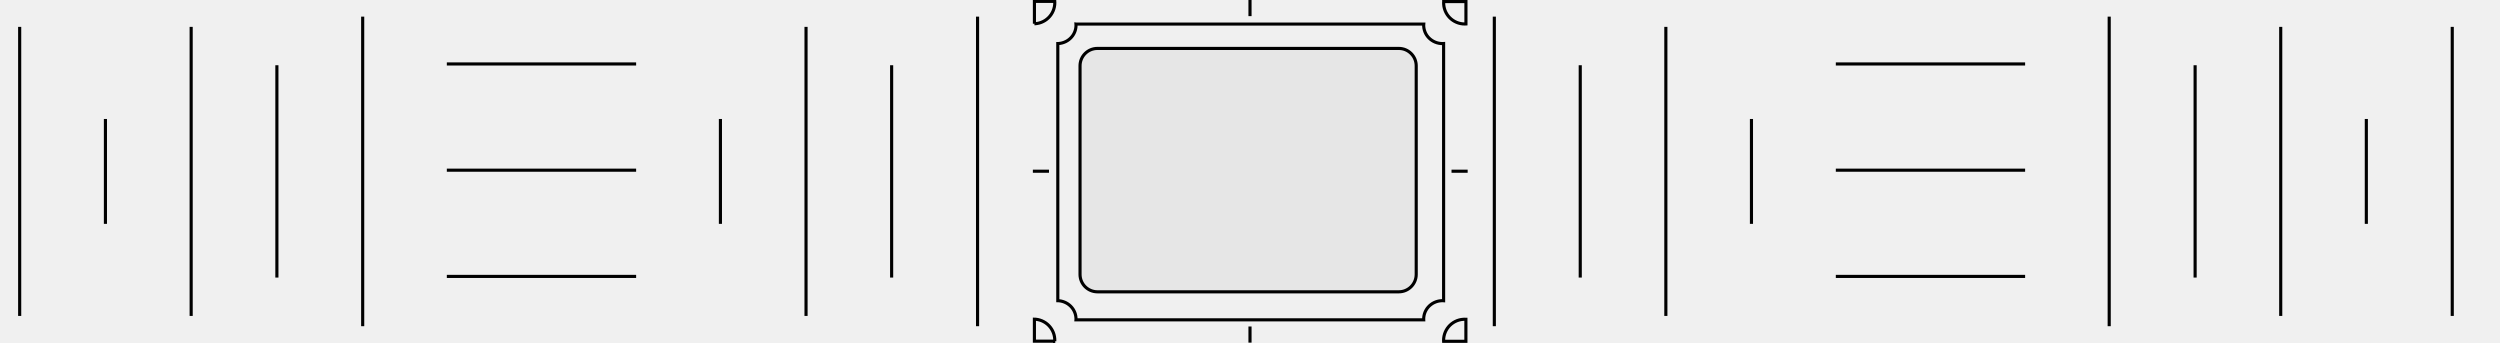
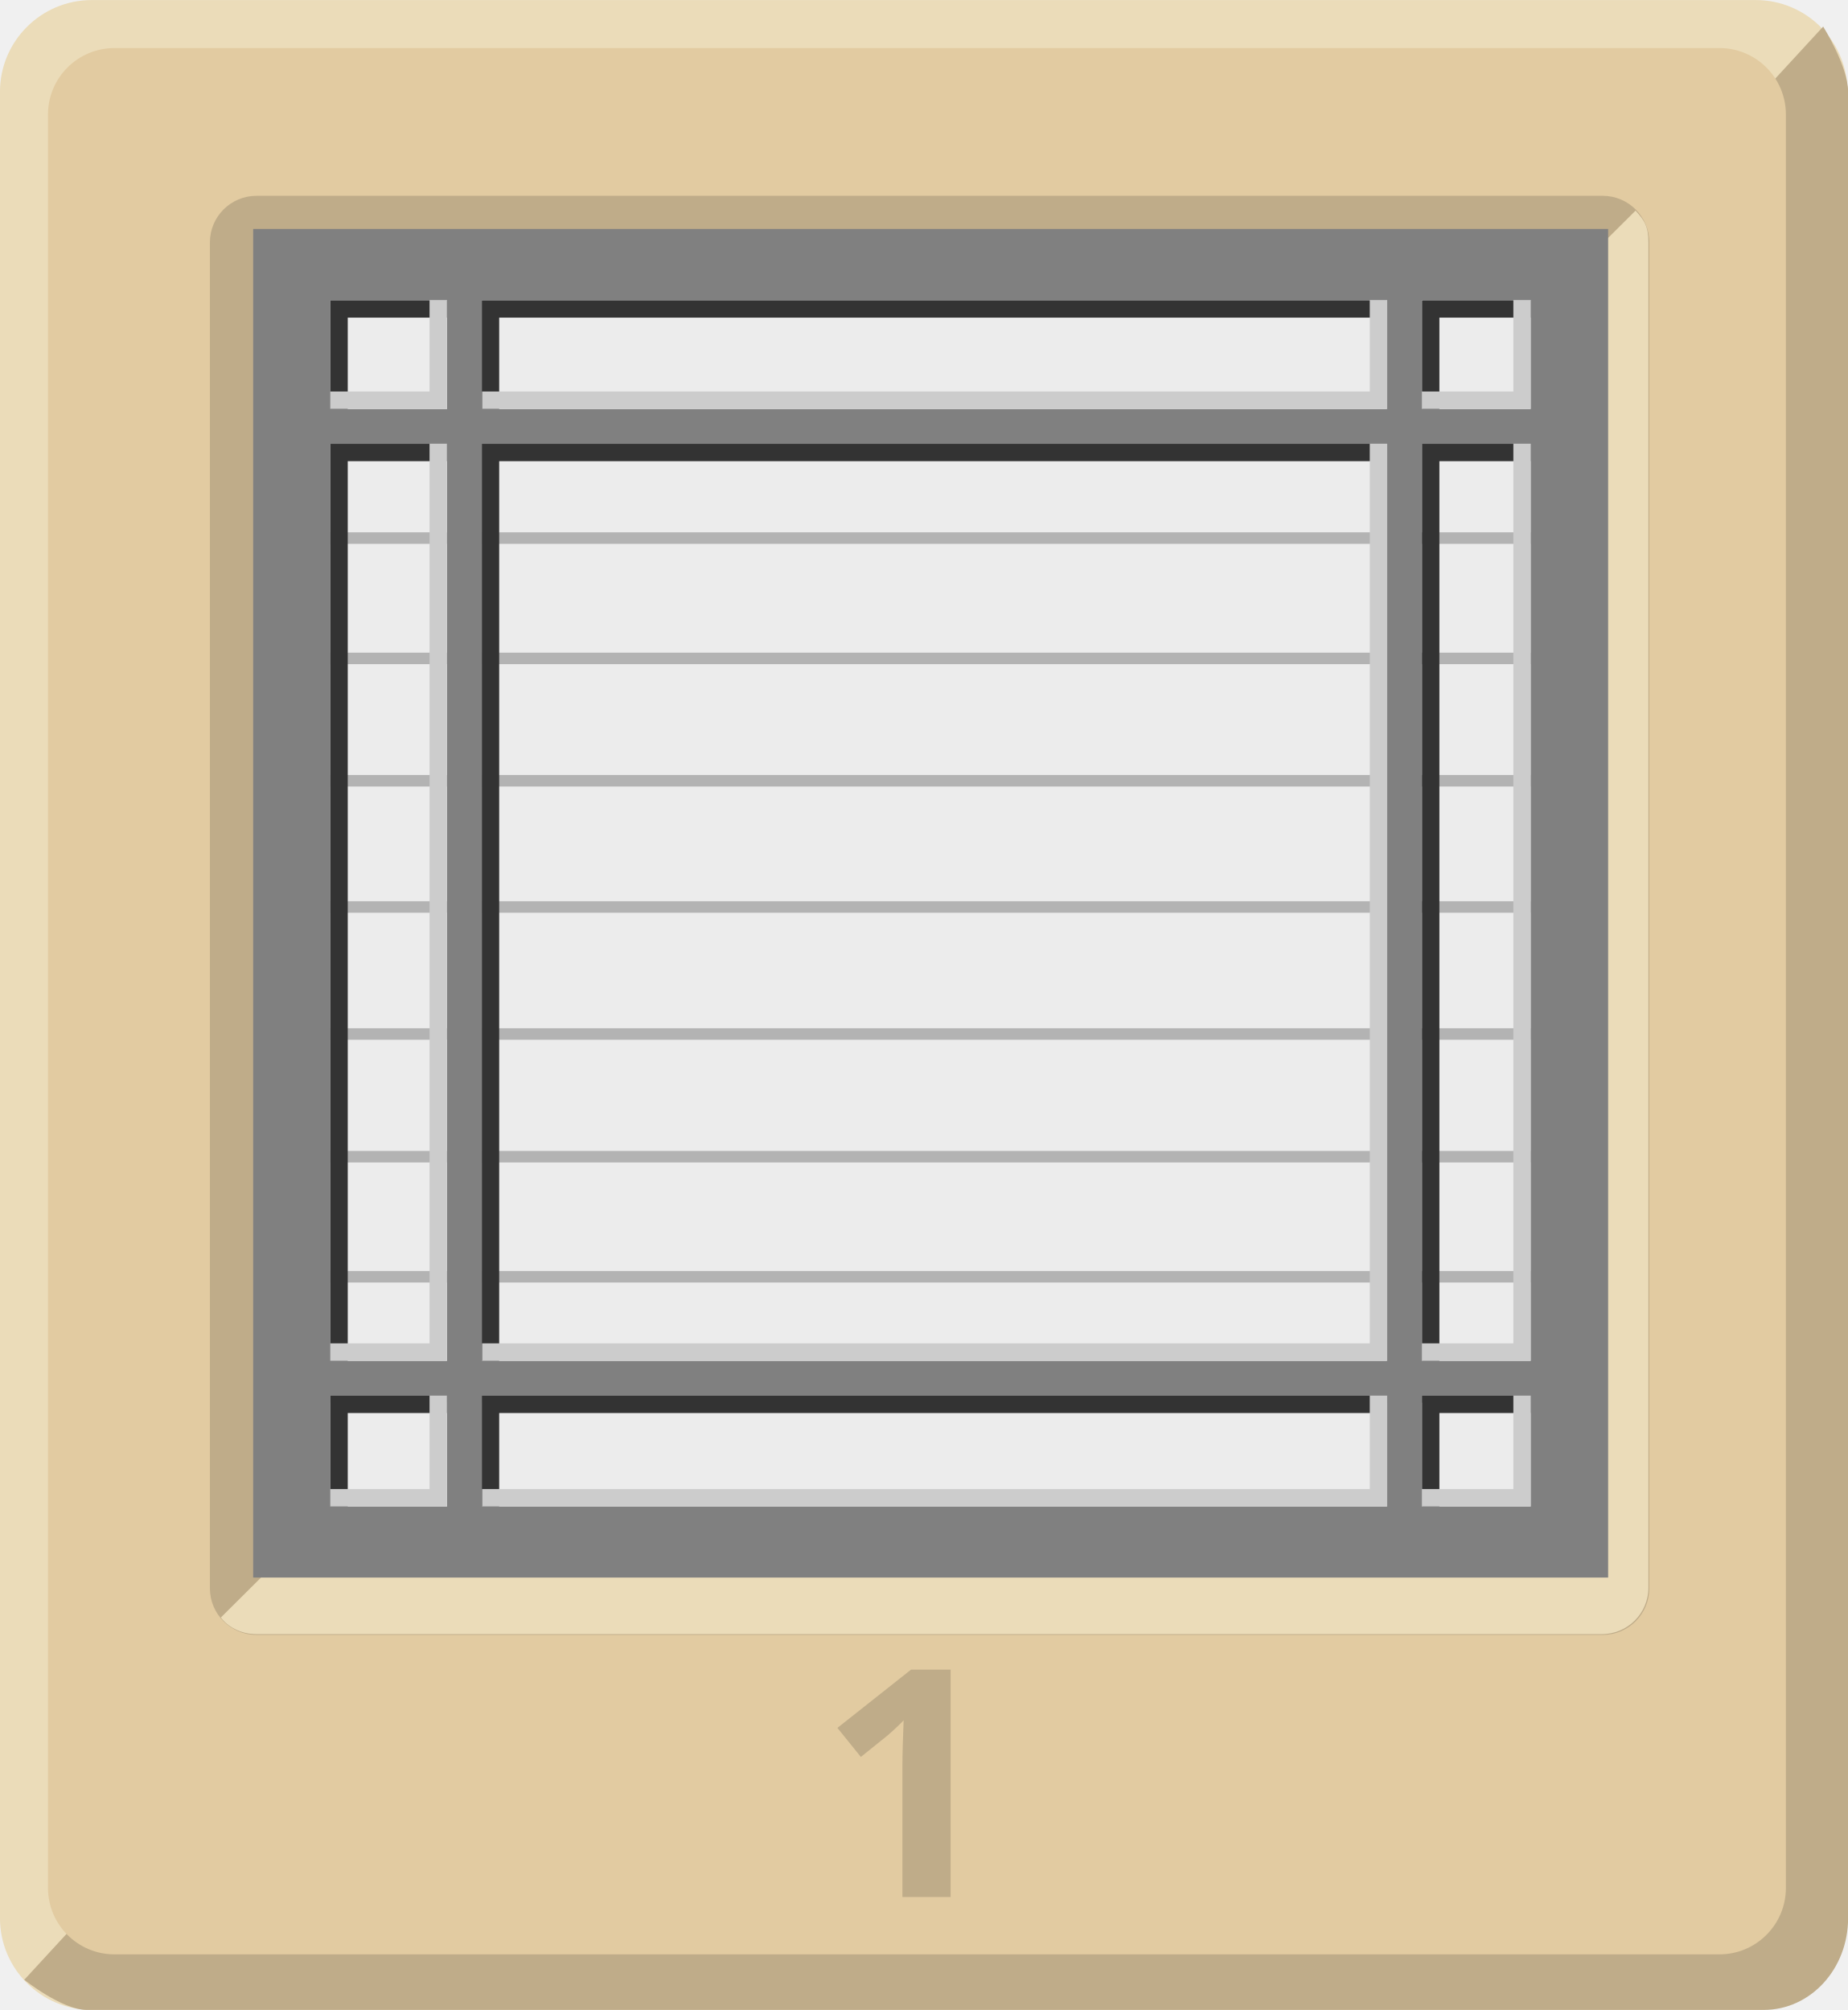
- <svg xmlns="http://www.w3.org/2000/svg" height="109.7" width="800" version="1.1" viewBox="0 0 800 109.723">
-   <g stroke="#000" transform="translate(206.1 -154.5)">
-     <rect stroke-linejoin="round" style="color-rendering:auto;color:#000000;isolation:auto;mix-blend-mode:normal;shape-rendering:auto;solid-color:#000000;image-rendering:auto" ry="5.566" height="77.9" width="107.6" stroke-linecap="round" y="170" x="139.5" fill="#e6e6e6" />
-     <g fill="none">
-       <path style="color-rendering:auto;color:#000000;isolation:auto;mix-blend-mode:normal;shape-rendering:auto;solid-color:#000000;image-rendering:auto" d="m263 256.7a6.752 6.752 0 0 0 -.385 -.019 6.752 6.752 0 0 0 -.478 .018 6.752 6.752 0 0 0 -.67 .08 6.752 6.752 0 0 0 -.658 .148 6.752 6.752 0 0 0 -.641 .213 6.752 6.752 0 0 0 -.615 .275 6.752 6.752 0 0 0 -.586 .336 6.752 6.752 0 0 0 -.549 .393 6.752 6.752 0 0 0 -.508 .445 6.752 6.752 0 0 0 -.459 .494 6.752 6.752 0 0 0 -.408 .537 6.752 6.752 0 0 0 -.353 .576 6.752 6.752 0 0 0 -.293 .607 6.752 6.752 0 0 0 -.232 .633 6.752 6.752 0 0 0 -.166 .654 6.752 6.752 0 0 0 -.102 .668 6.752 6.752 0 0 0 -.033 .674 6.752 6.752 0 0 0 .012 .299h7.125v-7.031z" />
-       <path style="color-rendering:auto;color:#000000;isolation:auto;mix-blend-mode:normal;shape-rendering:auto;solid-color:#000000;image-rendering:auto" d="m131.4 263.7a6.752 6.752 0 0 0 .016 -.299 6.752 6.752 0 0 0 -.018 -.477 6.752 6.752 0 0 0 -.08 -.67 6.752 6.752 0 0 0 -.148 -.66 6.752 6.752 0 0 0 -.213 -.641 6.752 6.752 0 0 0 -.275 -.615 6.752 6.752 0 0 0 -.336 -.586 6.752 6.752 0 0 0 -.393 -.549 6.752 6.752 0 0 0 -.445 -.506 6.752 6.752 0 0 0 -.494 -.461 6.752 6.752 0 0 0 -.537 -.408 6.752 6.752 0 0 0 -.576 -.353 6.752 6.752 0 0 0 -.607 -.293 6.752 6.752 0 0 0 -.633 -.231 6.752 6.752 0 0 0 -.654 -.168 6.752 6.752 0 0 0 -.668 -.102 6.752 6.752 0 0 0 -.445 -.021v7.039h6.508z" />
-       <path style="color-rendering:auto;color:#000000;isolation:auto;mix-blend-mode:normal;shape-rendering:auto;solid-color:#000000;image-rendering:auto" d="m138.2 162.2a6.033 5.879 0 0 1 .014 .369 6.033 5.879 0 0 1 -.03 .587 6.033 5.879 0 0 1 -.091 .582 6.033 5.879 0 0 1 -.15 .57 6.033 5.879 0 0 1 -.206 .551 6.033 5.879 0 0 1 -.262 .529 6.033 5.879 0 0 1 -.316 .502 6.033 5.879 0 0 1 -.365 .468 6.033 5.879 0 0 1 -.412 .43 6.033 5.879 0 0 1 -.452 .388 6.033 5.879 0 0 1 -.49 .342 6.033 5.879 0 0 1 -.524 .292 6.033 5.879 0 0 1 -.55 .24 6.033 5.879 0 0 1 -.572 .185 6.033 5.879 0 0 1 -.59 .129 6.033 5.879 0 0 1 -.599 .07 6.033 5.879 0 0 1 -.222 .008v82.3a6.033 5.879 0 0 1 .398 .019 6.033 5.879 0 0 1 .597 .088 6.033 5.879 0 0 1 .585 .146 6.033 5.879 0 0 1 .565 .201 6.033 5.879 0 0 1 .543 .255 6.033 5.879 0 0 1 .515 .308 6.033 5.879 0 0 1 .48 .355 6.033 5.879 0 0 1 .442 .401 6.033 5.879 0 0 1 .398 .441 6.033 5.879 0 0 1 .351 .478 6.033 5.879 0 0 1 .3 .51 6.033 5.879 0 0 1 .246 .536 6.033 5.879 0 0 1 .19 .558 6.033 5.879 0 0 1 .133 .575 6.033 5.879 0 0 1 .071 .583 6.033 5.879 0 0 1 .016 .415 6.033 5.879 0 0 1 -.014 .26h111.3a6.033 5.879 0 0 1 -.01 -.26 6.033 5.879 0 0 1 .03 -.587 6.033 5.879 0 0 1 .091 -.582 6.033 5.879 0 0 1 .148 -.57 6.033 5.879 0 0 1 .208 -.551 6.033 5.879 0 0 1 .262 -.529 6.033 5.879 0 0 1 .316 -.502 6.033 5.879 0 0 1 .365 -.468 6.033 5.879 0 0 1 .41 -.43 6.033 5.879 0 0 1 .454 -.388 6.033 5.879 0 0 1 .49 -.342 6.033 5.879 0 0 1 .524 -.292 6.033 5.879 0 0 1 .55 -.24 6.033 5.879 0 0 1 .572 -.185 6.033 5.879 0 0 1 .588 -.129 6.033 5.879 0 0 1 .599 -.07 6.033 5.879 0 0 1 .428 -.015 6.033 5.879 0 0 1 .344 .017v-82.31a6.033 5.879 0 0 1 -.344 .012 6.033 5.879 0 0 1 -.602 -.029 6.033 5.879 0 0 1 -.597 -.088 6.033 5.879 0 0 1 -.585 -.145 6.033 5.879 0 0 1 -.565 -.202 6.033 5.879 0 0 1 -.543 -.255 6.033 5.879 0 0 1 -.515 -.308 6.033 5.879 0 0 1 -.48 -.355 6.033 5.879 0 0 1 -.442 -.4 6.033 5.879 0 0 1 -.398 -.442 6.033 5.879 0 0 1 -.351 -.478 6.033 5.879 0 0 1 -.3 -.51 6.033 5.879 0 0 1 -.246 -.536 6.033 5.879 0 0 1 -.19 -.558 6.033 5.879 0 0 1 -.133 -.573 6.033 5.879 0 0 1 -.071 -.583 6.033 5.879 0 0 1 -.016 -.417 6.033 5.879 0 0 1 .019 -.369h-111.3z" />
-       <path style="color-rendering:auto;color:#000000;isolation:auto;mix-blend-mode:normal;shape-rendering:auto;solid-color:#000000;image-rendering:auto" d="m255.9 155a6.752 6.752 0 0 0 -.021 .424 6.752 6.752 0 0 0 .018 .478 6.752 6.752 0 0 0 .08 .67 6.752 6.752 0 0 0 .148 .658 6.752 6.752 0 0 0 .213 .641 6.752 6.752 0 0 0 .275 .615 6.752 6.752 0 0 0 .336 .586 6.752 6.752 0 0 0 .393 .549 6.752 6.752 0 0 0 .445 .508 6.752 6.752 0 0 0 .494 .459 6.752 6.752 0 0 0 .537 .408 6.752 6.752 0 0 0 .576 .353 6.752 6.752 0 0 0 .607 .293 6.752 6.752 0 0 0 .633 .232 6.752 6.752 0 0 0 .654 .166 6.752 6.752 0 0 0 .668 .102 6.752 6.752 0 0 0 .674 .033 6.752 6.752 0 0 0 .385 -.014v-7.162h-7.115z" />
-       <path style="color-rendering:auto;color:#000000;isolation:auto;mix-blend-mode:normal;shape-rendering:auto;solid-color:#000000;image-rendering:auto" d="m124.9 162.1a6.752 6.752 0 0 0 .248 -.01 6.752 6.752 0 0 0 .67 -.08 6.752 6.752 0 0 0 .66 -.148 6.752 6.752 0 0 0 .641 -.213 6.752 6.752 0 0 0 .615 -.275 6.752 6.752 0 0 0 .586 -.336 6.752 6.752 0 0 0 .549 -.393 6.752 6.752 0 0 0 .506 -.445 6.752 6.752 0 0 0 .461 -.494 6.752 6.752 0 0 0 .408 -.537 6.752 6.752 0 0 0 .353 -.576 6.752 6.752 0 0 0 .293 -.607 6.752 6.752 0 0 0 .231 -.633 6.752 6.752 0 0 0 .168 -.654 6.752 6.752 0 0 0 .102 -.668 6.752 6.752 0 0 0 .033 -.674 6.752 6.752 0 0 0 -.016 -.424h-6.508v7.168z" />
+ <svg xmlns="http://www.w3.org/2000/svg" height="231" width="212.3" version="1.1" viewBox="0 0 212.317 231.006">
+   <rect id="surroundHightlight" style="color-rendering:auto;color:#000000;isolation:auto;mix-blend-mode:normal;shape-rendering:auto;solid-color:#000000;image-rendering:auto" ry="10.55" height="231" width="212.3" y="0" x="-.003" fill="#ebdcb9" />
+   <path id="surroundLowlight" style="color-rendering:auto;color:#000000;isolation:auto;mix-blend-mode:normal;shape-rendering:auto;solid-color:#000000;image-rendering:auto" d="m209.5 3.048s2.864 4.563 2.864 7.504v209.9c0 5.846-4.321 10.55-9.688 10.55h-192.7c-2.857 0-7.187-3.462-7.187-3.462z" fill="#bfac89" />
+   <rect id="surround" style="color-rendering:auto;color:#000000;isolation:auto;mix-blend-mode:normal;shape-rendering:auto;solid-color:#000000;image-rendering:auto" ry="7.638" height="219.1" width="199.7" y="5.517" x="5.515" fill="#e2cba1" />
+   <rect id="surroundInnerLowlight" style="color-rendering:auto;color:#000000;isolation:auto;mix-blend-mode:normal;shape-rendering:auto;solid-color:#000000;image-rendering:auto" ry="5.352" height="165.4" width="165.4" y="22.5" x="24.12" fill="#bfac89" />
+   <path id="surroundInnderHighlight" style="color-rendering:auto;color:#000000;isolation:auto;mix-blend-mode:normal;shape-rendering:auto;solid-color:#000000;image-rendering:auto" d="m25.38 185.9c.741 1.008 2.221 1.913 4.087 1.913h154.6c2.965 0 5.352-2.388 5.352-5.354v-154.6c0-1.865-.474-2.554-1.479-3.656z" fill="#ebdcb9" />
+   <text id="artworkNumber" style="word-spacing:0px;letter-spacing:0px" line-height="125%" xml:space="preserve" transform="scale(1.002 .9984)" font-size="48.88px" y="218.372" x="93.878" font-family="sans-serif" fill="#bfac89">
+     <tspan font-weight="900" font-size="36.66px" y="218.372" x="93.878" font-family="'Source Code Pro'" fill="#bfac89">1</tspan>
+   </text>
+   <rect id="windowInside" style="color-rendering:auto;color:#000000;isolation:auto;mix-blend-mode:normal;shape-rendering:auto;solid-color:#000000;image-rendering:auto" height="151" width="150.3" y="27.47" x="31.53" fill="#fff" />
+   <g id="blinds">
+     <rect style="color-rendering:auto;color:#000000;isolation:auto;mix-blend-mode:normal;shape-rendering:auto;solid-color:#000000;image-rendering:auto" height="14.93" width="145.2" y="33.15" x="33.51" fill="#ececec" />
+     <rect style="color-rendering:auto;color:#000000;isolation:auto;mix-blend-mode:normal;shape-rendering:auto;solid-color:#000000;image-rendering:auto" height="14.93" width="145.2" y="47.46" x="33.51" fill="#ececec" />
+     <rect style="color-rendering:auto;color:#000000;isolation:auto;mix-blend-mode:normal;shape-rendering:auto;solid-color:#000000;image-rendering:auto" transform="scale(1,-1)" height="1.324" width="145.2" y="-48.67" x="33.51" fill="#b3b3b3" />
+     <rect style="color-rendering:auto;color:#000000;isolation:auto;mix-blend-mode:normal;shape-rendering:auto;solid-color:#000000;image-rendering:auto" height="14.93" width="145.2" y="61.29" x="33.51" fill="#ececec" />
+     <rect style="color-rendering:auto;color:#000000;isolation:auto;mix-blend-mode:normal;shape-rendering:auto;solid-color:#000000;image-rendering:auto" transform="scale(1,-1)" height="1.324" width="145.2" y="-62.5" x="33.51" fill="#b3b3b3" />
+     <rect style="color-rendering:auto;color:#000000;isolation:auto;mix-blend-mode:normal;shape-rendering:auto;solid-color:#000000;image-rendering:auto" height="14.93" width="145.2" y="75.12" x="33.51" fill="#ececec" />
+     <rect style="color-rendering:auto;color:#000000;isolation:auto;mix-blend-mode:normal;shape-rendering:auto;solid-color:#000000;image-rendering:auto" transform="scale(1,-1)" height="1.324" width="145.2" y="-76.33" x="33.51" fill="#b3b3b3" />
+     <rect style="color-rendering:auto;color:#000000;isolation:auto;mix-blend-mode:normal;shape-rendering:auto;solid-color:#000000;image-rendering:auto" height="14.93" width="145.2" y="89.18" x="33.51" fill="#ececec" />
+     <rect style="color-rendering:auto;color:#000000;isolation:auto;mix-blend-mode:normal;shape-rendering:auto;solid-color:#000000;image-rendering:auto" transform="scale(1,-1)" height="1.324" width="145.2" y="-90.39" x="33.51" fill="#b3b3b3" />
+     <rect style="color-rendering:auto;color:#000000;isolation:auto;mix-blend-mode:normal;shape-rendering:auto;solid-color:#000000;image-rendering:auto" height="14.93" width="145.2" y="103.7" x="33.51" fill="#ececec" />
+     <rect style="color-rendering:auto;color:#000000;isolation:auto;mix-blend-mode:normal;shape-rendering:auto;solid-color:#000000;image-rendering:auto" transform="scale(1,-1)" height="1.324" width="145.2" y="-104.9" x="33.51" fill="#b3b3b3" />
+     <rect style="color-rendering:auto;color:#000000;isolation:auto;mix-blend-mode:normal;shape-rendering:auto;solid-color:#000000;image-rendering:auto" height="14.93" width="145.2" y="146.2" x="33.51" fill="#ececec" />
+     <rect style="color-rendering:auto;color:#000000;isolation:auto;mix-blend-mode:normal;shape-rendering:auto;solid-color:#000000;image-rendering:auto" height="14.93" width="145.2" y="118.3" x="33.51" fill="#ececec" />
+     <rect style="color-rendering:auto;color:#000000;isolation:auto;mix-blend-mode:normal;shape-rendering:auto;solid-color:#000000;image-rendering:auto" transform="scale(1,-1)" height="1.324" width="145.2" y="-119.5" x="33.51" fill="#b3b3b3" />
+     <rect style="color-rendering:auto;color:#000000;isolation:auto;mix-blend-mode:normal;shape-rendering:auto;solid-color:#000000;image-rendering:auto" height="14.93" width="145.2" y="160" x="33.51" fill="#ececec" />
+     <rect style="color-rendering:auto;color:#000000;isolation:auto;mix-blend-mode:normal;shape-rendering:auto;solid-color:#000000;image-rendering:auto" height="14.93" width="145.2" y="132.3" x="33.51" fill="#ececec" />
+     <rect style="color-rendering:auto;color:#000000;isolation:auto;mix-blend-mode:normal;shape-rendering:auto;solid-color:#000000;image-rendering:auto" transform="scale(1,-1)" height="1.324" width="145.2" y="-161.2" x="33.51" fill="#b3b3b3" />
+     <rect style="color-rendering:auto;color:#000000;isolation:auto;mix-blend-mode:normal;shape-rendering:auto;solid-color:#000000;image-rendering:auto" transform="scale(1,-1)" height="1.324" width="145.2" y="-133.6" x="33.51" fill="#b3b3b3" />
+     <rect style="color-rendering:auto;color:#000000;isolation:auto;mix-blend-mode:normal;shape-rendering:auto;solid-color:#000000;image-rendering:auto" transform="scale(1,-1)" height="1.324" width="145.2" y="-175.5" x="33.51" fill="#b3b3b3" />
+     <rect style="color-rendering:auto;color:#000000;isolation:auto;mix-blend-mode:normal;shape-rendering:auto;solid-color:#000000;image-rendering:auto" transform="scale(1,-1)" height="1.324" width="145.2" y="-147.4" x="33.51" fill="#b3b3b3" />
+   </g>
+   <g id="frameGroup">
+     <g id="frameLowlights" fill="#333">
+       <path style="color-rendering:auto;color:#000000;isolation:auto;mix-blend-mode:normal;shape-rendering:auto;solid-color:#000000;image-rendering:auto" d="m37.96 34.5v12.51h2v-10.51h11.4v-2h-13.4z" />
+       <path style="color-rendering:auto;color:#000000;isolation:auto;mix-blend-mode:normal;shape-rendering:auto;solid-color:#000000;image-rendering:auto" d="m55.36 34.5v12.51h2v-10.51h102v-2h-104z" />
+       <path style="color-rendering:auto;color:#000000;isolation:auto;mix-blend-mode:normal;shape-rendering:auto;solid-color:#000000;image-rendering:auto" d="m163.4 34.5v12.51h2v-10.51h10.51v-2h-12.51z" />
+       <path style="color-rendering:auto;color:#000000;isolation:auto;mix-blend-mode:normal;shape-rendering:auto;solid-color:#000000;image-rendering:auto" d="m37.96 51v105.4h2v-103.4h11.4v-2h-13.4z" />
+       <path style="color-rendering:auto;color:#000000;isolation:auto;mix-blend-mode:normal;shape-rendering:auto;solid-color:#000000;image-rendering:auto" d="m55.36 51v105.4h2v-103.4h102v-2h-104z" />
+       <path style="color-rendering:auto;color:#000000;isolation:auto;mix-blend-mode:normal;shape-rendering:auto;solid-color:#000000;image-rendering:auto" d="m163.4 51v105.4h2v-103.4h10.51v-2h-12.51z" />
+       <path style="color-rendering:auto;color:#000000;isolation:auto;mix-blend-mode:normal;shape-rendering:auto;solid-color:#000000;image-rendering:auto" d="m37.96 160.4v12.74h2v-10.74h11.4v-2h-13.4z" />
+       <path style="color-rendering:auto;color:#000000;isolation:auto;mix-blend-mode:normal;shape-rendering:auto;solid-color:#000000;image-rendering:auto" d="m55.36 160.4v12.74h2v-10.74h102v-2h-104z" />
+       <path style="color-rendering:auto;color:#000000;isolation:auto;mix-blend-mode:normal;shape-rendering:auto;solid-color:#000000;image-rendering:auto" d="m163.4 160.4v12.74h2v-10.74h10.51v-2h-12.51z" />
    </g>
-     <g stroke-width="1px" fill="none">
-       <path d="m124.4 209.3h5.164" />
-       <path d="m258.4 209.3h5.164" />
-       <path d="m193.9 154.5v5.164" />
-       <path d="m193.9 259v5.164" />
+     <path id="frame" style="color-rendering:auto;color:#000000;isolation:auto;mix-blend-mode:normal;shape-rendering:auto;solid-color:#000000;image-rendering:auto" d="m29.09 26.31v155h155.7v-155h-155.7zm8.881 8.19h13.4v12.51h-13.4v-12.51zm17.4 0h104v12.51h-104v-12.51zm108 0h12.51v12.51h-12.51v-12.51zm-125.4 16.51h13.4v105.4h-13.4v-105.4zm17.4 0h104v105.4h-104v-105.4zm108 0h12.51v105.4h-12.51v-105.4zm-125.4 109.4h13.4v12.74h-13.4v-12.74zm17.4 0h104v12.74h-104v-12.74zm108 0h12.51v12.74h-12.51v-12.74z" fill="#808080" />
+     <g id="frameHighlights" fill="#ccc">
+       <path style="color-rendering:auto;color:#000000;isolation:auto;mix-blend-mode:normal;shape-rendering:auto;solid-color:#000000;image-rendering:auto" d="m49.36 34.48v10.51h-11.4v2h13.4v-12.51h-2z" />
+       <path style="color-rendering:auto;color:#000000;isolation:auto;mix-blend-mode:normal;shape-rendering:auto;solid-color:#000000;image-rendering:auto" d="m157.4 34.48v10.51h-102v2h104v-12.51h-2z" />
+       <path style="color-rendering:auto;color:#000000;isolation:auto;mix-blend-mode:normal;shape-rendering:auto;solid-color:#000000;image-rendering:auto" d="m173.9 34.48v10.51h-10.51v2h12.51v-12.51h-2z" />
+       <path style="color-rendering:auto;color:#000000;isolation:auto;mix-blend-mode:normal;shape-rendering:auto;solid-color:#000000;image-rendering:auto" d="m49.36 50.99v103.4h-11.4v2h13.4v-105.4h-2z" />
+       <path style="color-rendering:auto;color:#000000;isolation:auto;mix-blend-mode:normal;shape-rendering:auto;solid-color:#000000;image-rendering:auto" d="m157.4 50.99v103.4h-102v2h104v-105.4h-2z" />
+       <path style="color-rendering:auto;color:#000000;isolation:auto;mix-blend-mode:normal;shape-rendering:auto;solid-color:#000000;image-rendering:auto" d="m173.9 50.99v103.4h-10.51v2h12.51v-105.4h-2z" />
+       <path style="color-rendering:auto;color:#000000;isolation:auto;mix-blend-mode:normal;shape-rendering:auto;solid-color:#000000;image-rendering:auto" d="m49.36 160.4v10.74h-11.4v2h13.4v-12.74h-2z" />
+       <path style="color-rendering:auto;color:#000000;isolation:auto;mix-blend-mode:normal;shape-rendering:auto;solid-color:#000000;image-rendering:auto" d="m157.4 160.4v10.74h-102v2h104v-12.74h-2z" />
+       <path style="color-rendering:auto;color:#000000;isolation:auto;mix-blend-mode:normal;shape-rendering:auto;solid-color:#000000;image-rendering:auto" d="m173.9 160.4v10.74h-10.51v2h12.51v-12.74h-2z" />
    </g>
  </g>
-   <path d="m312.8 5.324v99.08" stroke="#000" stroke-width="1px" fill="none" />
-   <path d="m285.3 20.88v67.96" stroke="#000" stroke-width="1px" fill="none" />
-   <path d="m257.9 8.599v92.52" stroke="#000" stroke-width="1px" fill="none" />
-   <path d="m230.5 38.08v33.57" stroke="#000" stroke-width="1px" fill="none" />
-   <g transform="translate(-20.58)" stroke="#000" stroke-width="1px" fill="none">
-     <path d="m224.1 20.47h-60.59" />
-     <path d="m224.1 88.47h-60.59" />
-     <path d="m224.1 54.47h-60.59" />
-   </g>
-   <path d="m116 5.324v99.08" stroke="#000" stroke-width="1px" fill="none" />
-   <path d="m88.54 20.88v67.96" stroke="#000" stroke-width="1px" fill="none" />
-   <path d="m61.1 8.599v92.52" stroke="#000" stroke-width="1px" fill="none" />
-   <path d="m33.66 38.08v33.57" stroke="#000" stroke-width="1px" fill="none" />
-   <path d="m6.215 8.599v92.52" stroke="#000" stroke-width="1px" fill="none" />
-   <path d="m478.2 5.324v99.08" stroke="#000" stroke-width="1px" fill="none" />
-   <path d="m505.7 20.88v67.96" stroke="#000" stroke-width="1px" fill="none" />
-   <path d="m533.1 8.599v92.52" stroke="#000" stroke-width="1px" fill="none" />
-   <path d="m560.5 38.08v33.57" stroke="#000" stroke-width="1px" fill="none" />
-   <g transform="matrix(-1 0 0 1 811.6 3.684e-8)" stroke="#000" stroke-width="1px" fill="none">
-     <path d="m224.1 20.47h-60.59" />
-     <path d="m224.1 88.47h-60.59" />
-     <path d="m224.1 54.47h-60.59" />
-   </g>
-   <path d="m675 5.324v99.08" stroke="#000" stroke-width="1px" fill="none" />
-   <path d="m702.5 20.88v67.96" stroke="#000" stroke-width="1px" fill="none" />
-   <path d="m729.9 8.599v92.52" stroke="#000" stroke-width="1px" fill="none" />
-   <path d="m757.3 38.08v33.57" stroke="#000" stroke-width="1px" fill="none" />
-   <path d="m784.8 8.599v92.52" stroke="#000" stroke-width="1px" fill="none" />
</svg>
